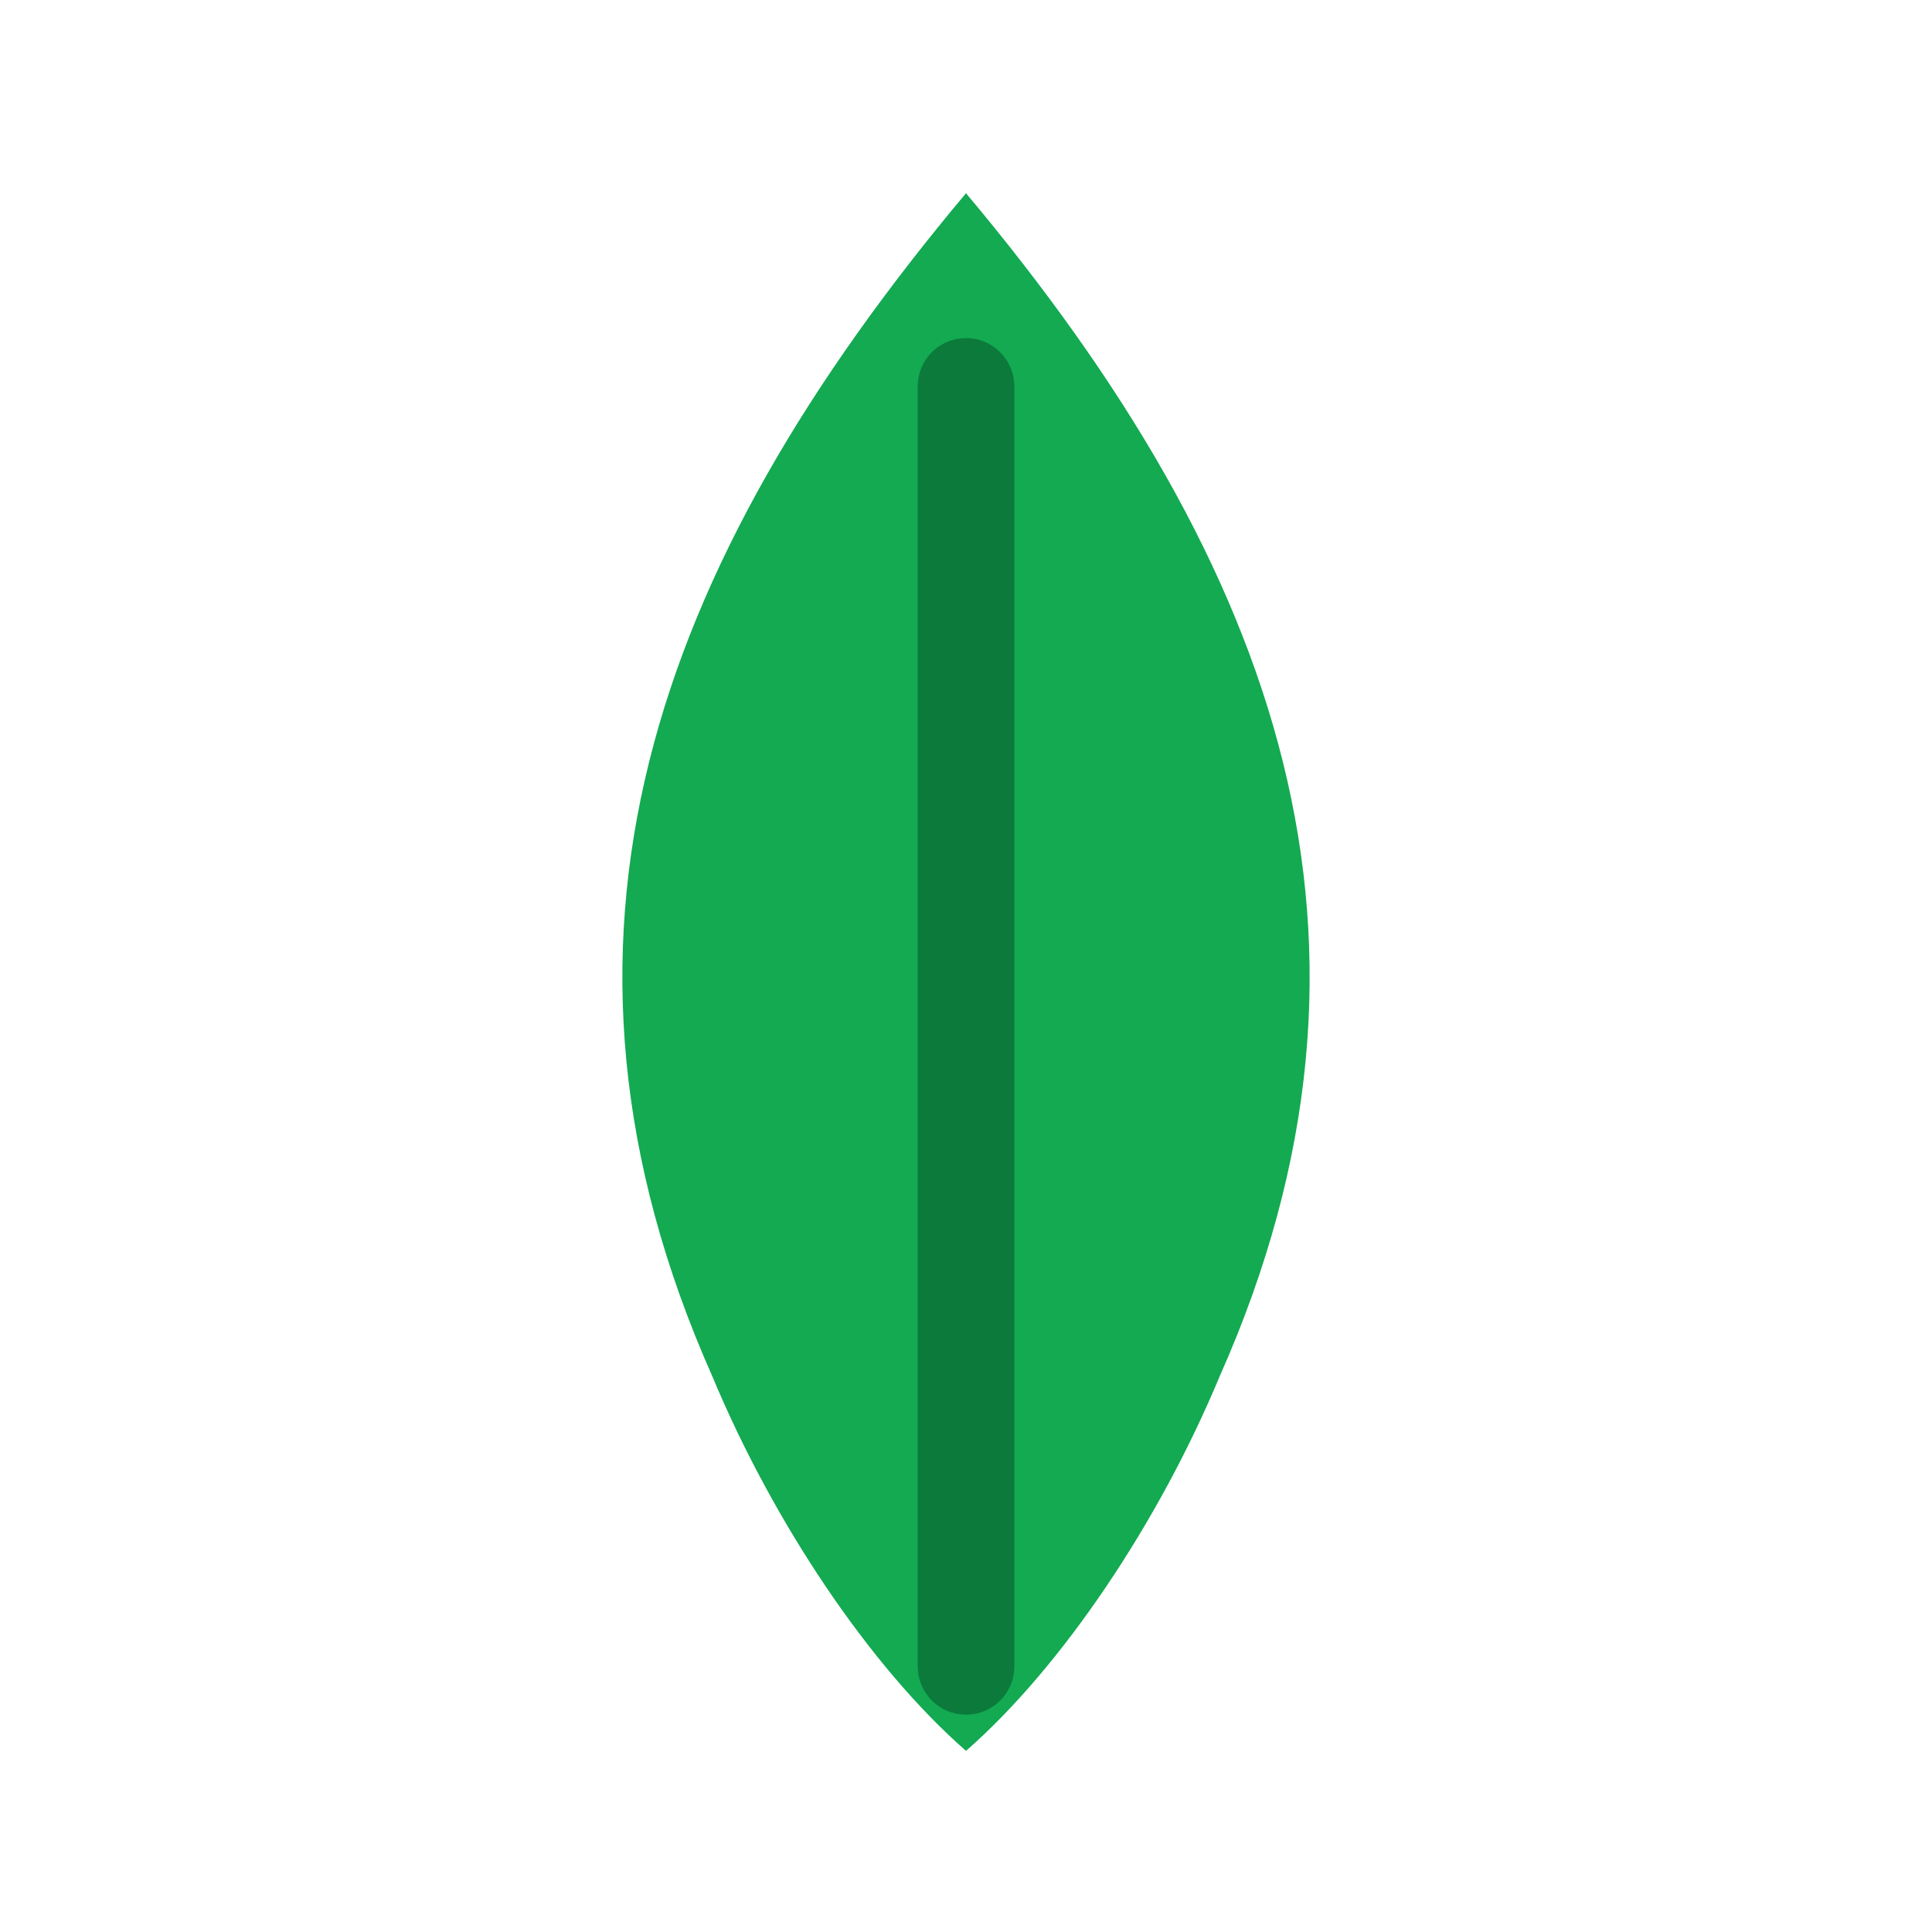
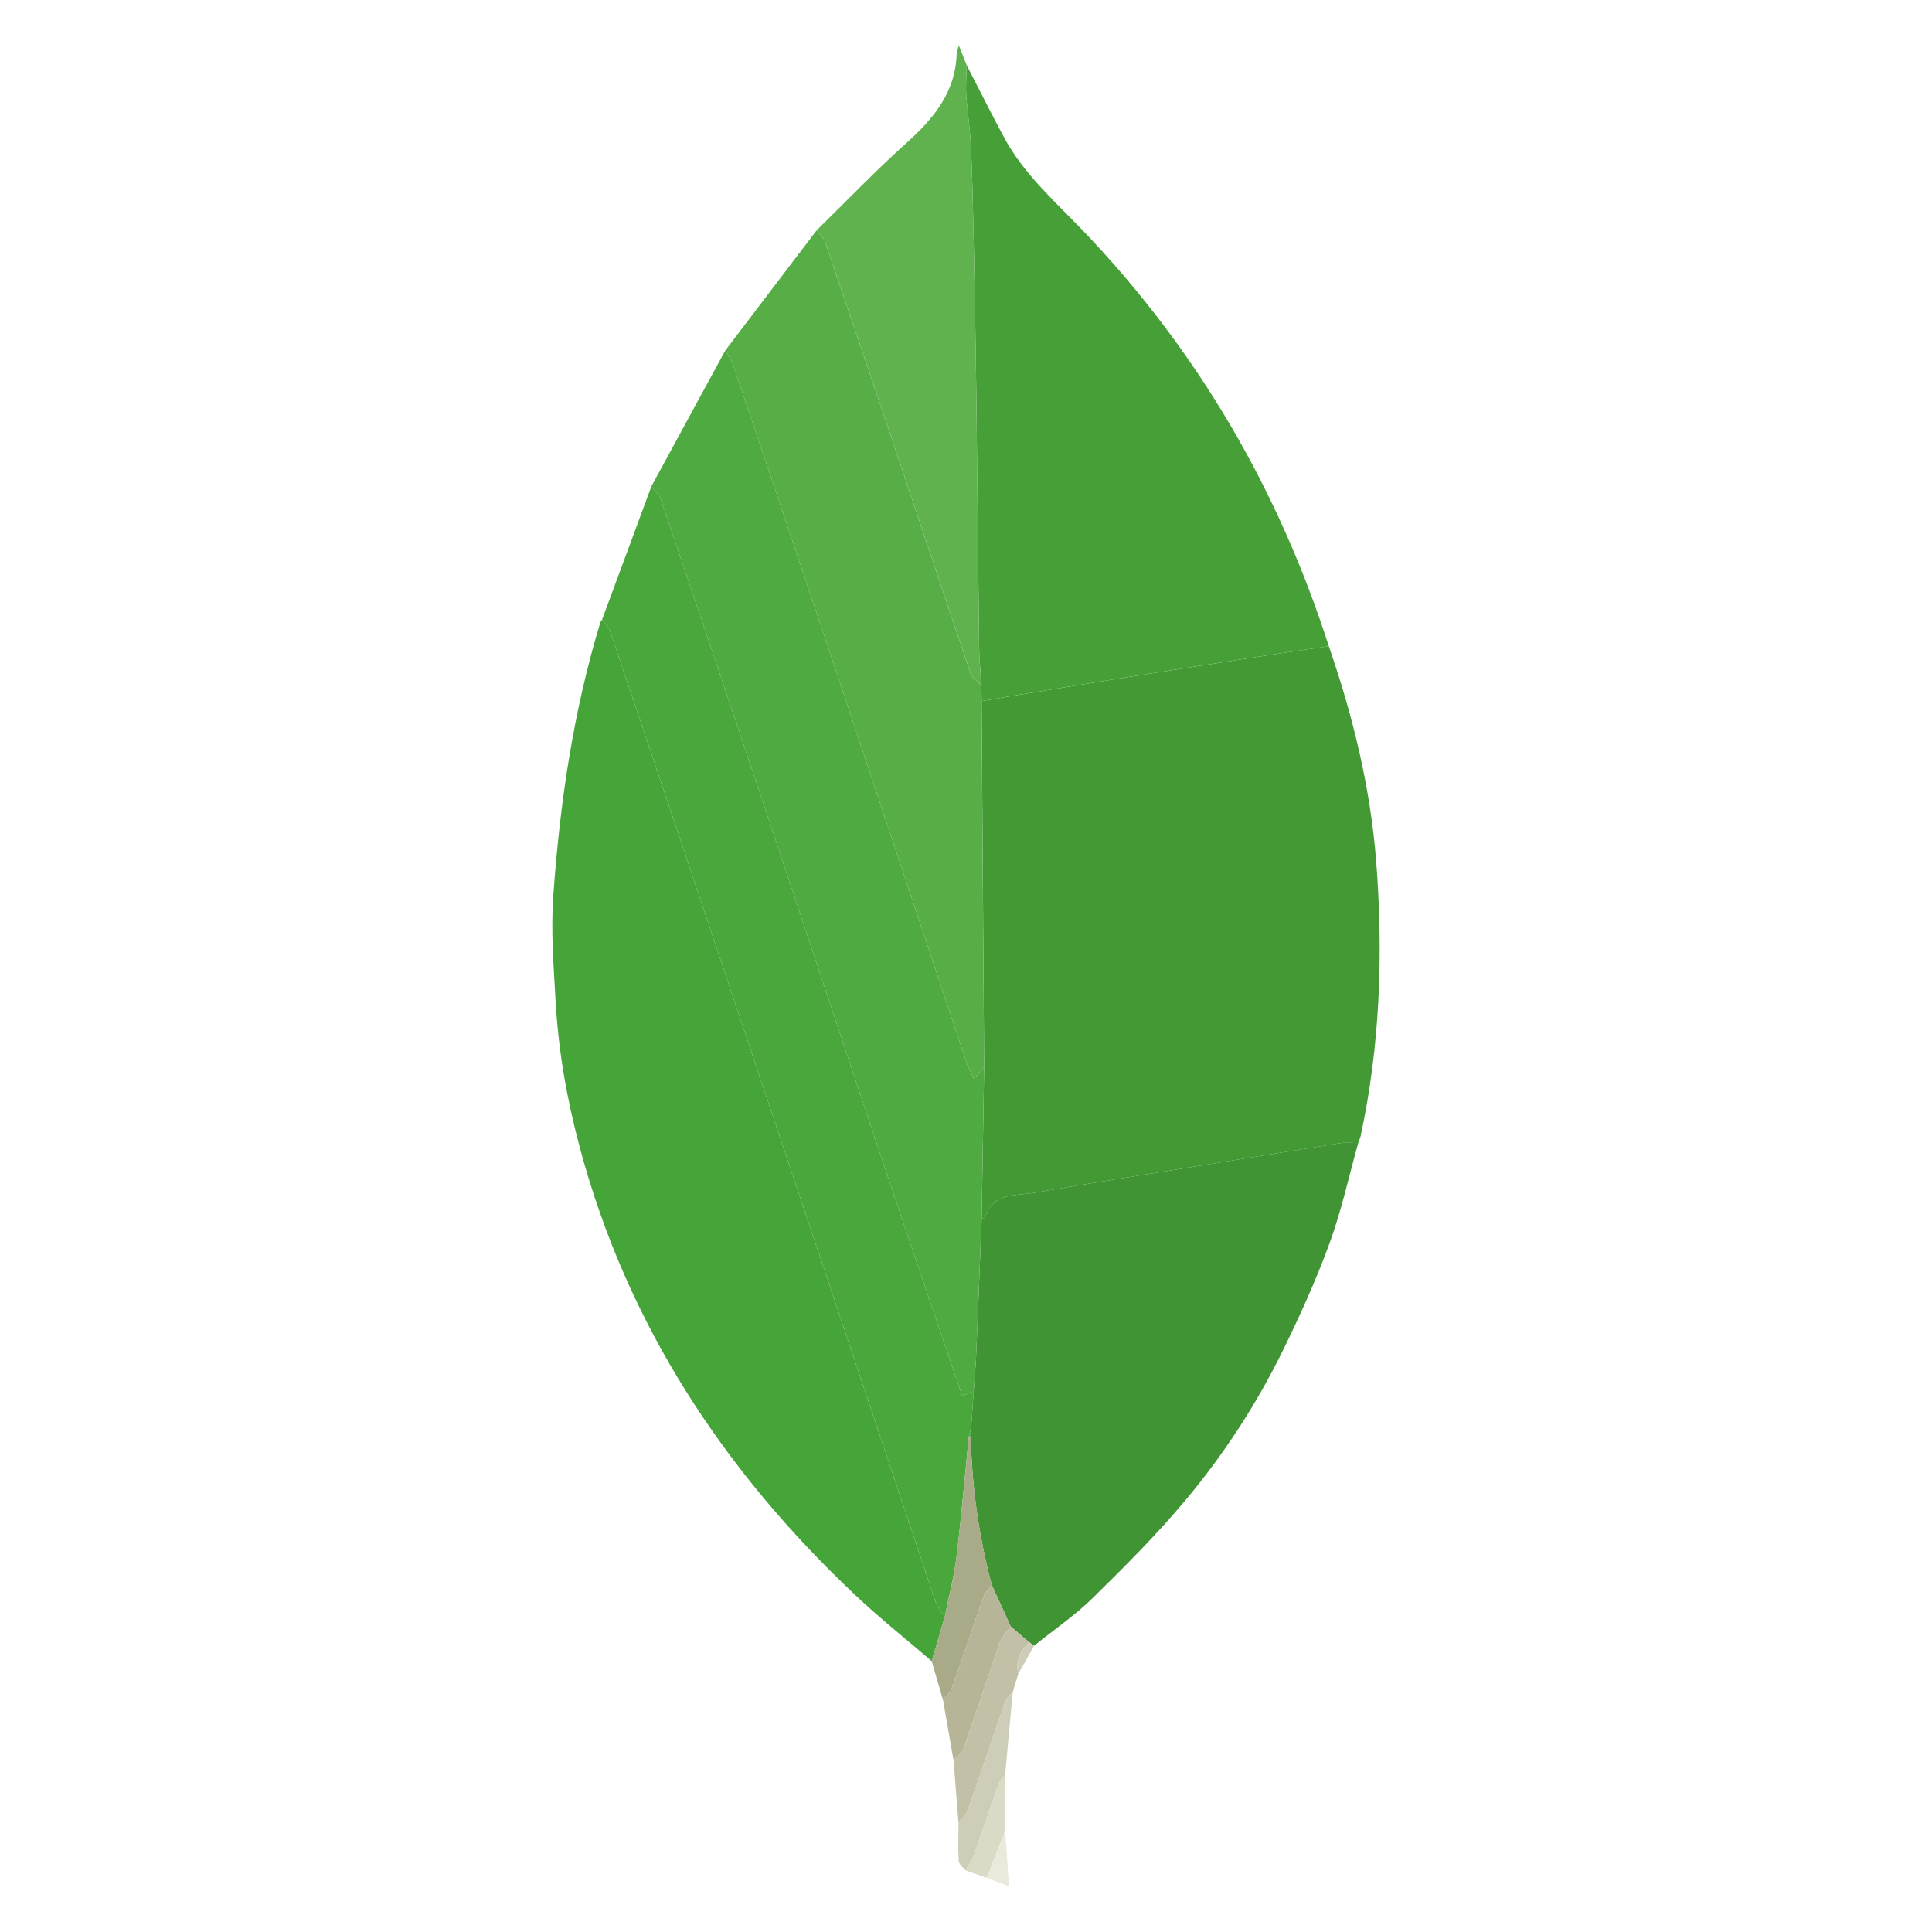
- <svg xmlns="http://www.w3.org/2000/svg" viewBox="0 0 16 16" width="16" height="16">
-   <path d="M8 1.6c2.6 3.1 3.7 6.2 2.1 9.8-.5 1.2-1.3 2.4-2.1 3.1-.8-.7-1.6-1.9-2.1-3.1C4.3 7.8 5.4 4.7 8 1.6z" fill="#13aa52" />
-   <path d="M8 3.2v10.6" stroke="#0b7a3b" stroke-width="0.8" stroke-linecap="round" />
+ <svg xmlns="http://www.w3.org/2000/svg" viewBox="0 0 128 128">
+   <path fill-rule="evenodd" clip-rule="evenodd" fill="#439934" d="M88.038 42.812c1.605 4.643 2.761 9.383 3.141 14.296.472 6.095.256 12.147-1.029 18.142-.035.165-.109.32-.164.48-.403.001-.814-.049-1.208.012-3.329.523-6.655 1.065-9.981 1.604-3.438.557-6.881 1.092-10.313 1.687-1.216.21-2.721-.041-3.212 1.641-.014.046-.154.054-.235.08l.166-10.051-.169-24.252 1.602-.275c2.62-.429 5.24-.864 7.862-1.281 3.129-.497 6.261-.98 9.392-1.465 1.381-.215 2.764-.412 4.148-.618z" />
+   <path fill-rule="evenodd" clip-rule="evenodd" fill="#45A538" d="M61.729 110.054c-1.69-1.453-3.439-2.842-5.059-4.37-8.717-8.222-15.093-17.899-18.233-29.566-.865-3.211-1.442-6.474-1.627-9.792-.13-2.322-.318-4.665-.154-6.975.437-6.144 1.325-12.229 3.127-18.147l.099-.138c.175.233.427.439.516.702 1.759 5.18 3.505 10.364 5.242 15.551 5.458 16.3 10.909 32.604 16.376 48.9.107.318.384.579.583.866l-.87 2.969z" />
+   <path fill-rule="evenodd" clip-rule="evenodd" fill="#46A037" d="M88.038 42.812c-1.384.206-2.768.403-4.149.616-3.131.485-6.263.968-9.392 1.465-2.622.417-5.242.852-7.862 1.281l-1.602.275-.012-1.045c-.053-.859-.144-1.717-.154-2.576-.069-5.478-.112-10.956-.18-16.434-.042-3.429-.105-6.857-.175-10.285-.043-2.13-.089-4.261-.185-6.388-.052-1.143-.236-2.28-.311-3.423-.042-.657.016-1.319.029-1.979.817 1.583 1.616 3.178 2.456 4.749 1.327 2.484 3.441 4.314 5.344 6.311 7.523 7.892 12.864 17.068 16.193 27.433z" />
+   <path fill-rule="evenodd" clip-rule="evenodd" fill="#409433" d="M65.036 80.753c.081-.026.222-.034.235-.08.491-1.682 1.996-1.431 3.212-1.641 3.432-.594 6.875-1.13 10.313-1.687 3.326-.539 6.652-1.081 9.981-1.604.394-.062.805-.011 1.208-.012-.622 2.22-1.112 4.488-1.901 6.647-.896 2.449-1.98 4.839-3.131 7.182a49.142 49.142 0 01-6.353 9.763c-1.919 2.308-4.058 4.441-6.202 6.548-1.185 1.165-2.582 2.114-3.882 3.161l-.337-.23-1.214-1.038-1.256-2.753a41.402 41.402 0 01-1.394-9.838l.023-.561.171-2.426c.057-.828.133-1.655.168-2.485.129-2.982.241-5.964.359-8.946z" />
+   <path fill-rule="evenodd" clip-rule="evenodd" fill="#4FAA41" d="M65.036 80.753c-.118 2.982-.23 5.964-.357 8.947-.035.83-.111 1.657-.168 2.485l-.765.289c-1.699-5.002-3.399-9.951-5.062-14.913-2.75-8.209-5.467-16.431-8.213-24.642a4498.887 4498.887 0 00-6.7-19.867c-.105-.31-.407-.552-.617-.826l4.896-9.002c.168.292.39.565.496.879a6167.476 6167.476 0 016.768 20.118c2.916 8.73 5.814 17.467 8.728 26.198.116.349.308.671.491 1.062l.67-.78-.167 10.052z" />
+   <path fill-rule="evenodd" clip-rule="evenodd" fill="#4AA73C" d="M43.155 32.227c.21.274.511.516.617.826a4498.887 4498.887 0 016.7 19.867c2.746 8.211 5.463 16.433 8.213 24.642 1.662 4.961 3.362 9.911 5.062 14.913l.765-.289-.171 2.426-.155.559c-.266 2.656-.49 5.318-.814 7.968-.163 1.328-.509 2.632-.772 3.947-.198-.287-.476-.548-.583-.866-5.467-16.297-10.918-32.6-16.376-48.9a3888.972 3888.972 0 00-5.242-15.551c-.089-.263-.34-.469-.516-.702l3.272-8.84z" />
+   <path fill-rule="evenodd" clip-rule="evenodd" fill="#57AE47" d="M65.202 70.702l-.67.78c-.183-.391-.375-.714-.491-1.062-2.913-8.731-5.812-17.468-8.728-26.198a6167.476 6167.476 0 00-6.768-20.118c-.105-.314-.327-.588-.496-.879l6.055-7.965c.191.255.463.482.562.769 1.681 4.921 3.347 9.848 5.003 14.778 1.547 4.604 3.071 9.215 4.636 13.813.105.308.47.526.714.786l.012 1.045c.058 8.082.115 16.167.171 24.251z" />
+   <path fill-rule="evenodd" clip-rule="evenodd" fill="#60B24F" d="M65.021 45.404c-.244-.26-.609-.478-.714-.786-1.565-4.598-3.089-9.209-4.636-13.813-1.656-4.93-3.322-9.856-5.003-14.778-.099-.287-.371-.514-.562-.769 1.969-1.928 3.877-3.925 5.925-5.764 1.821-1.634 3.285-3.386 3.352-5.968.003-.107.059-.214.145-.514l.519 1.306c-.013.661-.072 1.322-.029 1.979.075 1.143.259 2.28.311 3.423.096 2.127.142 4.258.185 6.388.069 3.428.132 6.856.175 10.285.067 5.478.111 10.956.18 16.434.008.861.098 1.718.152 2.577z" />
+   <path fill-rule="evenodd" clip-rule="evenodd" fill="#A9AA88" d="M62.598 107.085c.263-1.315.609-2.62.772-3.947.325-2.649.548-5.312.814-7.968l.066-.01.066.011a41.402 41.402 0 001.394 9.838c-.176.232-.425.439-.518.701-.727 2.05-1.412 4.116-2.143 6.166-.1.28-.378.498-.574.744l-.747-2.566.87-2.969z" />
+   <path fill-rule="evenodd" clip-rule="evenodd" fill="#B6B598" d="M62.476 112.621c.196-.246.475-.464.574-.744.731-2.05 1.417-4.115 2.143-6.166.093-.262.341-.469.518-.701l1.255 2.754c-.248.352-.59.669-.728 1.061l-2.404 7.059c-.099.283-.437.483-.663.722l-.695-3.985z" />
+   <path fill-rule="evenodd" clip-rule="evenodd" fill="#C2C1A7" d="M63.171 116.605c.227-.238.564-.439.663-.722l2.404-7.059c.137-.391.48-.709.728-1.061l1.215 1.037c-.587.58-.913 1.25-.717 2.097l-.369 1.208c-.168.207-.411.387-.494.624-.839 2.403-1.64 4.819-2.485 7.222-.107.305-.404.544-.614.812-.109-1.387-.22-2.771-.331-4.158z" />
+   <path fill-rule="evenodd" clip-rule="evenodd" fill="#CECDB7" d="M63.503 120.763c.209-.269.506-.508.614-.812.845-2.402 1.646-4.818 2.485-7.222.083-.236.325-.417.494-.624l-.509 5.545c-.136.157-.333.294-.398.477-.575 1.614-1.117 3.24-1.694 4.854-.119.333-.347.627-.525.938-.158-.207-.441-.407-.454-.623-.051-.841-.016-1.688-.013-2.533z" />
+   <path fill-rule="evenodd" clip-rule="evenodd" fill="#DBDAC7" d="M63.969 123.919c.178-.312.406-.606.525-.938.578-1.613 1.119-3.239 1.694-4.854.065-.183.263-.319.398-.477l.012 3.64-1.218 3.124-1.411-.495z" />
+   <path fill-rule="evenodd" clip-rule="evenodd" fill="#EBE9DC" d="M65.38 124.415l1.218-3.124.251 3.696-1.469-.572z" />
+   <path fill-rule="evenodd" clip-rule="evenodd" fill="#CECDB7" d="M67.464 110.898c-.196-.847.129-1.518.717-2.097l.337.23-1.054 1.867z" />
+   <path fill-rule="evenodd" clip-rule="evenodd" fill="#4FAA41" d="M64.316 95.172l-.066-.011-.066.01.155-.559-.023.56z" />
</svg>
